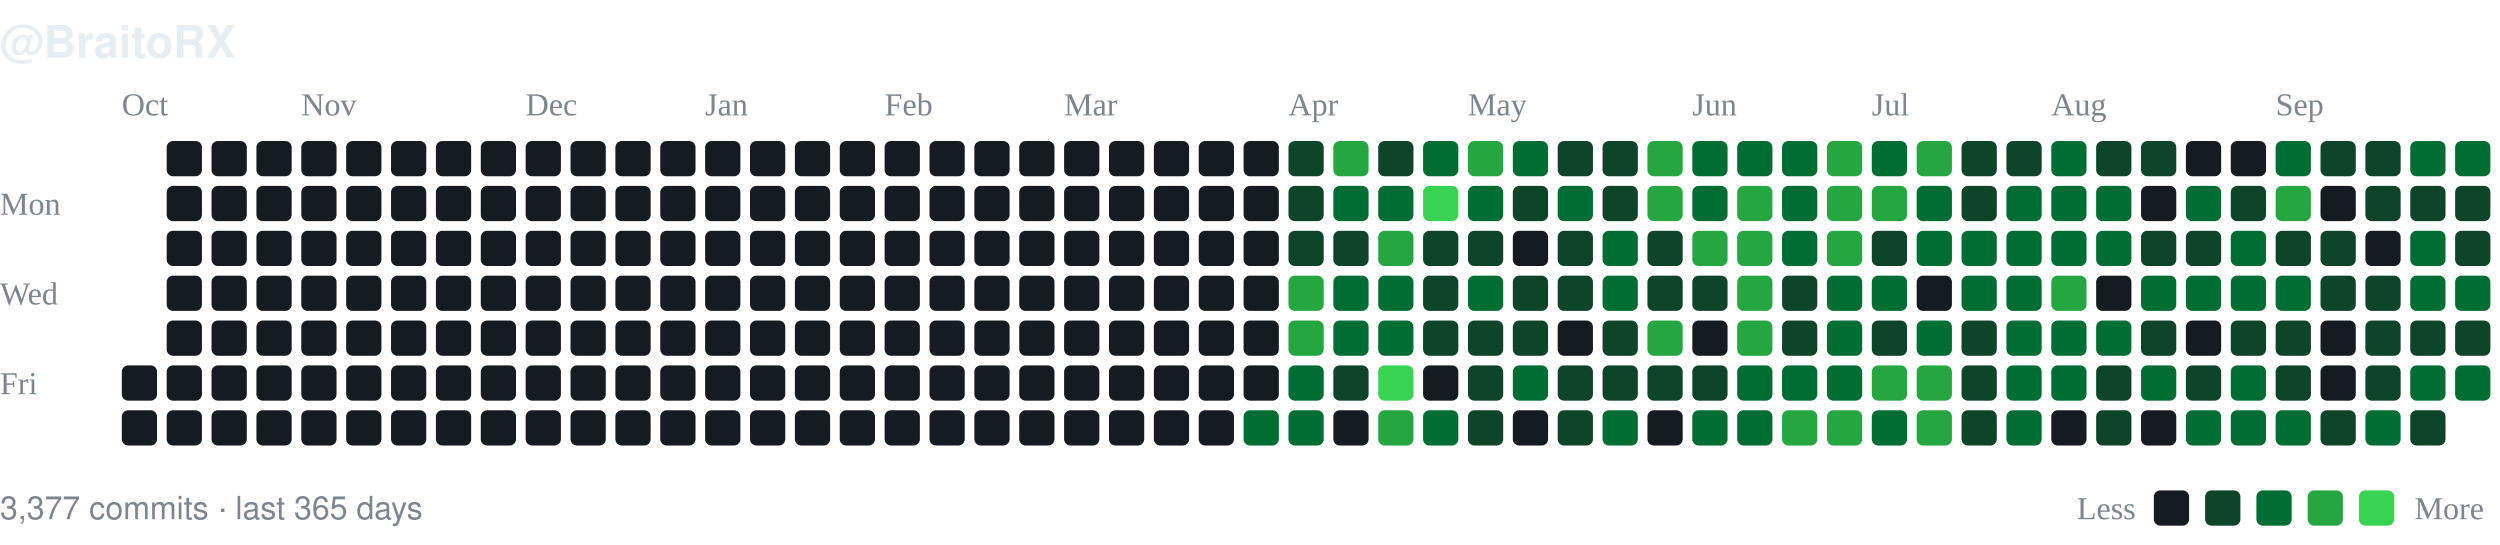
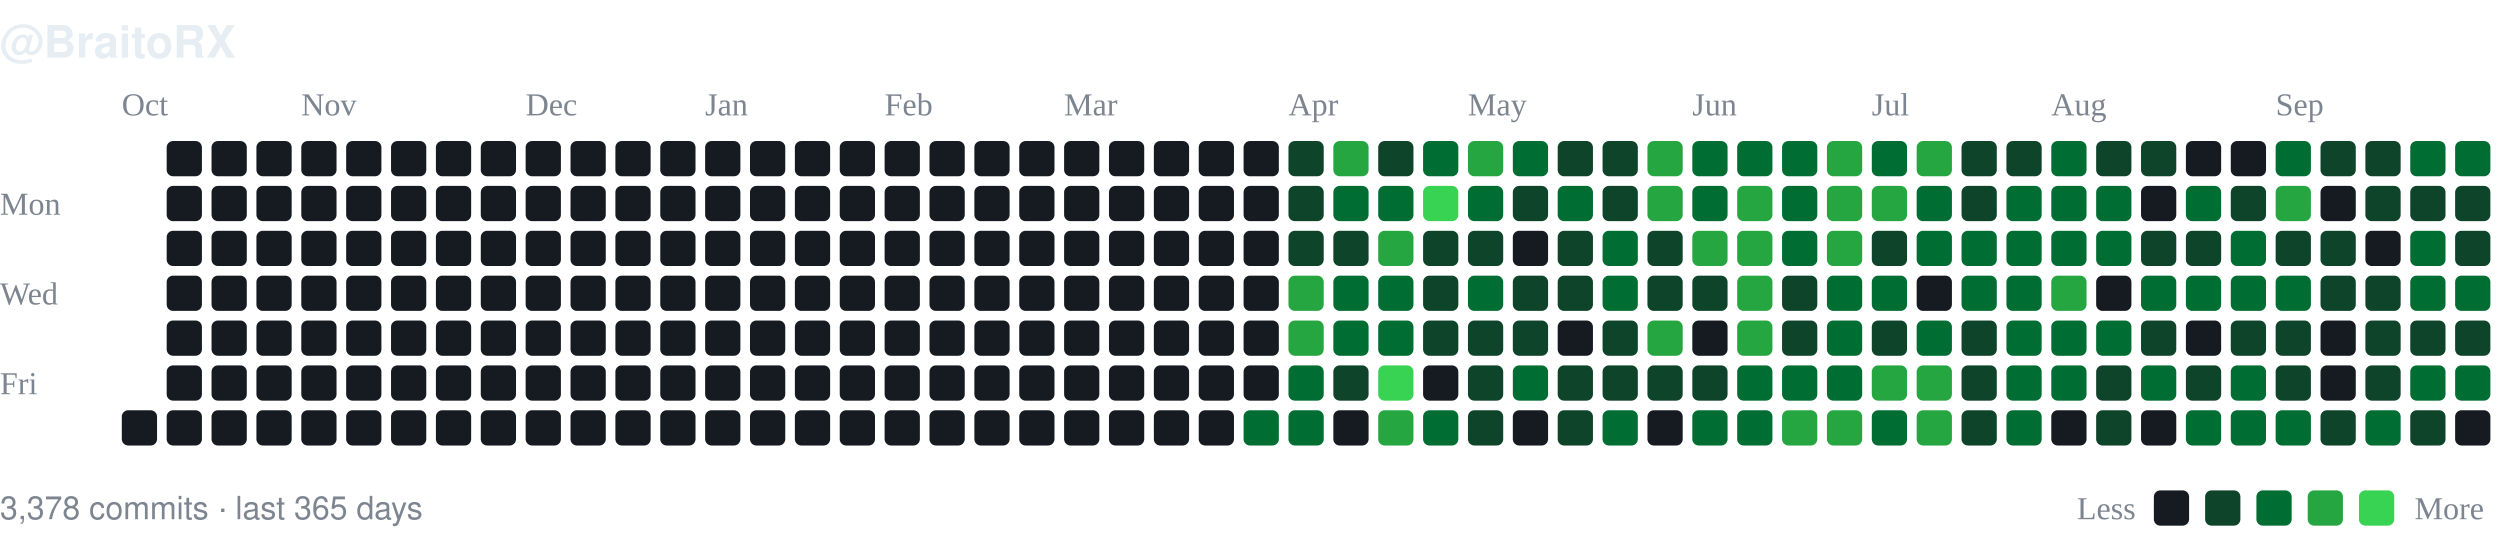
<svg xmlns="http://www.w3.org/2000/svg" width="780" height="170" viewBox="0 0 780 170" role="img">
  <text x="0" y="18" font-size="14" font-weight="600" fill="#e6edf3" font-family="ui-sans-serif,-apple-system,Segoe UI,Helvetica,Arial,sans-serif">@BraitoRX</text>
  <text x="0" y="67" font-size="10" fill="#7d8590">Mon</text>
  <text x="0" y="95" font-size="10" fill="#7d8590">Wed</text>
  <text x="0" y="123" font-size="10" fill="#7d8590">Fri</text>
  <text x="38" y="36" font-size="10" fill="#7d8590">Oct</text>
-   <rect x="38" y="114" width="11" height="11" rx="2" fill="#161b22" />
  <rect x="38" y="128" width="11" height="11" rx="2" fill="#161b22" />
  <rect x="52" y="44" width="11" height="11" rx="2" fill="#161b22" />
  <rect x="52" y="58" width="11" height="11" rx="2" fill="#161b22" />
  <rect x="52" y="72" width="11" height="11" rx="2" fill="#161b22" />
  <rect x="52" y="86" width="11" height="11" rx="2" fill="#161b22" />
  <rect x="52" y="100" width="11" height="11" rx="2" fill="#161b22" />
  <rect x="52" y="114" width="11" height="11" rx="2" fill="#161b22" />
  <rect x="52" y="128" width="11" height="11" rx="2" fill="#161b22" />
  <rect x="66" y="44" width="11" height="11" rx="2" fill="#161b22" />
  <rect x="66" y="58" width="11" height="11" rx="2" fill="#161b22" />
  <rect x="66" y="72" width="11" height="11" rx="2" fill="#161b22" />
  <rect x="66" y="86" width="11" height="11" rx="2" fill="#161b22" />
  <rect x="66" y="100" width="11" height="11" rx="2" fill="#161b22" />
  <rect x="66" y="114" width="11" height="11" rx="2" fill="#161b22" />
  <rect x="66" y="128" width="11" height="11" rx="2" fill="#161b22" />
  <rect x="80" y="44" width="11" height="11" rx="2" fill="#161b22" />
  <rect x="80" y="58" width="11" height="11" rx="2" fill="#161b22" />
  <rect x="80" y="72" width="11" height="11" rx="2" fill="#161b22" />
  <rect x="80" y="86" width="11" height="11" rx="2" fill="#161b22" />
  <rect x="80" y="100" width="11" height="11" rx="2" fill="#161b22" />
  <rect x="80" y="114" width="11" height="11" rx="2" fill="#161b22" />
  <rect x="80" y="128" width="11" height="11" rx="2" fill="#161b22" />
  <text x="94" y="36" font-size="10" fill="#7d8590">Nov</text>
  <rect x="94" y="44" width="11" height="11" rx="2" fill="#161b22" />
  <rect x="94" y="58" width="11" height="11" rx="2" fill="#161b22" />
  <rect x="94" y="72" width="11" height="11" rx="2" fill="#161b22" />
  <rect x="94" y="86" width="11" height="11" rx="2" fill="#161b22" />
  <rect x="94" y="100" width="11" height="11" rx="2" fill="#161b22" />
  <rect x="94" y="114" width="11" height="11" rx="2" fill="#161b22" />
  <rect x="94" y="128" width="11" height="11" rx="2" fill="#161b22" />
  <rect x="108" y="44" width="11" height="11" rx="2" fill="#161b22" />
  <rect x="108" y="58" width="11" height="11" rx="2" fill="#161b22" />
  <rect x="108" y="72" width="11" height="11" rx="2" fill="#161b22" />
  <rect x="108" y="86" width="11" height="11" rx="2" fill="#161b22" />
  <rect x="108" y="100" width="11" height="11" rx="2" fill="#161b22" />
  <rect x="108" y="114" width="11" height="11" rx="2" fill="#161b22" />
  <rect x="108" y="128" width="11" height="11" rx="2" fill="#161b22" />
  <rect x="122" y="44" width="11" height="11" rx="2" fill="#161b22" />
  <rect x="122" y="58" width="11" height="11" rx="2" fill="#161b22" />
  <rect x="122" y="72" width="11" height="11" rx="2" fill="#161b22" />
  <rect x="122" y="86" width="11" height="11" rx="2" fill="#161b22" />
  <rect x="122" y="100" width="11" height="11" rx="2" fill="#161b22" />
  <rect x="122" y="114" width="11" height="11" rx="2" fill="#161b22" />
  <rect x="122" y="128" width="11" height="11" rx="2" fill="#161b22" />
  <rect x="136" y="44" width="11" height="11" rx="2" fill="#161b22" />
  <rect x="136" y="58" width="11" height="11" rx="2" fill="#161b22" />
  <rect x="136" y="72" width="11" height="11" rx="2" fill="#161b22" />
  <rect x="136" y="86" width="11" height="11" rx="2" fill="#161b22" />
  <rect x="136" y="100" width="11" height="11" rx="2" fill="#161b22" />
  <rect x="136" y="114" width="11" height="11" rx="2" fill="#161b22" />
  <rect x="136" y="128" width="11" height="11" rx="2" fill="#161b22" />
  <rect x="150" y="44" width="11" height="11" rx="2" fill="#161b22" />
  <rect x="150" y="58" width="11" height="11" rx="2" fill="#161b22" />
  <rect x="150" y="72" width="11" height="11" rx="2" fill="#161b22" />
  <rect x="150" y="86" width="11" height="11" rx="2" fill="#161b22" />
  <rect x="150" y="100" width="11" height="11" rx="2" fill="#161b22" />
  <rect x="150" y="114" width="11" height="11" rx="2" fill="#161b22" />
  <rect x="150" y="128" width="11" height="11" rx="2" fill="#161b22" />
  <text x="164" y="36" font-size="10" fill="#7d8590">Dec</text>
  <rect x="164" y="44" width="11" height="11" rx="2" fill="#161b22" />
  <rect x="164" y="58" width="11" height="11" rx="2" fill="#161b22" />
  <rect x="164" y="72" width="11" height="11" rx="2" fill="#161b22" />
  <rect x="164" y="86" width="11" height="11" rx="2" fill="#161b22" />
  <rect x="164" y="100" width="11" height="11" rx="2" fill="#161b22" />
  <rect x="164" y="114" width="11" height="11" rx="2" fill="#161b22" />
  <rect x="164" y="128" width="11" height="11" rx="2" fill="#161b22" />
  <rect x="178" y="44" width="11" height="11" rx="2" fill="#161b22" />
  <rect x="178" y="58" width="11" height="11" rx="2" fill="#161b22" />
  <rect x="178" y="72" width="11" height="11" rx="2" fill="#161b22" />
  <rect x="178" y="86" width="11" height="11" rx="2" fill="#161b22" />
  <rect x="178" y="100" width="11" height="11" rx="2" fill="#161b22" />
  <rect x="178" y="114" width="11" height="11" rx="2" fill="#161b22" />
  <rect x="178" y="128" width="11" height="11" rx="2" fill="#161b22" />
  <rect x="192" y="44" width="11" height="11" rx="2" fill="#161b22" />
  <rect x="192" y="58" width="11" height="11" rx="2" fill="#161b22" />
  <rect x="192" y="72" width="11" height="11" rx="2" fill="#161b22" />
  <rect x="192" y="86" width="11" height="11" rx="2" fill="#161b22" />
  <rect x="192" y="100" width="11" height="11" rx="2" fill="#161b22" />
  <rect x="192" y="114" width="11" height="11" rx="2" fill="#161b22" />
  <rect x="192" y="128" width="11" height="11" rx="2" fill="#161b22" />
  <rect x="206" y="44" width="11" height="11" rx="2" fill="#161b22" />
  <rect x="206" y="58" width="11" height="11" rx="2" fill="#161b22" />
  <rect x="206" y="72" width="11" height="11" rx="2" fill="#161b22" />
  <rect x="206" y="86" width="11" height="11" rx="2" fill="#161b22" />
  <rect x="206" y="100" width="11" height="11" rx="2" fill="#161b22" />
  <rect x="206" y="114" width="11" height="11" rx="2" fill="#161b22" />
  <rect x="206" y="128" width="11" height="11" rx="2" fill="#161b22" />
  <text x="220" y="36" font-size="10" fill="#7d8590">Jan</text>
  <rect x="220" y="44" width="11" height="11" rx="2" fill="#161b22" />
  <rect x="220" y="58" width="11" height="11" rx="2" fill="#161b22" />
  <rect x="220" y="72" width="11" height="11" rx="2" fill="#161b22" />
  <rect x="220" y="86" width="11" height="11" rx="2" fill="#161b22" />
  <rect x="220" y="100" width="11" height="11" rx="2" fill="#161b22" />
  <rect x="220" y="114" width="11" height="11" rx="2" fill="#161b22" />
  <rect x="220" y="128" width="11" height="11" rx="2" fill="#161b22" />
  <rect x="234" y="44" width="11" height="11" rx="2" fill="#161b22" />
  <rect x="234" y="58" width="11" height="11" rx="2" fill="#161b22" />
  <rect x="234" y="72" width="11" height="11" rx="2" fill="#161b22" />
  <rect x="234" y="86" width="11" height="11" rx="2" fill="#161b22" />
  <rect x="234" y="100" width="11" height="11" rx="2" fill="#161b22" />
  <rect x="234" y="114" width="11" height="11" rx="2" fill="#161b22" />
  <rect x="234" y="128" width="11" height="11" rx="2" fill="#161b22" />
  <rect x="248" y="44" width="11" height="11" rx="2" fill="#161b22" />
  <rect x="248" y="58" width="11" height="11" rx="2" fill="#161b22" />
  <rect x="248" y="72" width="11" height="11" rx="2" fill="#161b22" />
  <rect x="248" y="86" width="11" height="11" rx="2" fill="#161b22" />
  <rect x="248" y="100" width="11" height="11" rx="2" fill="#161b22" />
  <rect x="248" y="114" width="11" height="11" rx="2" fill="#161b22" />
  <rect x="248" y="128" width="11" height="11" rx="2" fill="#161b22" />
  <rect x="262" y="44" width="11" height="11" rx="2" fill="#161b22" />
  <rect x="262" y="58" width="11" height="11" rx="2" fill="#161b22" />
  <rect x="262" y="72" width="11" height="11" rx="2" fill="#161b22" />
  <rect x="262" y="86" width="11" height="11" rx="2" fill="#161b22" />
  <rect x="262" y="100" width="11" height="11" rx="2" fill="#161b22" />
  <rect x="262" y="114" width="11" height="11" rx="2" fill="#161b22" />
  <rect x="262" y="128" width="11" height="11" rx="2" fill="#161b22" />
  <text x="276" y="36" font-size="10" fill="#7d8590">Feb</text>
  <rect x="276" y="44" width="11" height="11" rx="2" fill="#161b22" />
  <rect x="276" y="58" width="11" height="11" rx="2" fill="#161b22" />
  <rect x="276" y="72" width="11" height="11" rx="2" fill="#161b22" />
  <rect x="276" y="86" width="11" height="11" rx="2" fill="#161b22" />
  <rect x="276" y="100" width="11" height="11" rx="2" fill="#161b22" />
  <rect x="276" y="114" width="11" height="11" rx="2" fill="#161b22" />
  <rect x="276" y="128" width="11" height="11" rx="2" fill="#161b22" />
  <rect x="290" y="44" width="11" height="11" rx="2" fill="#161b22" />
  <rect x="290" y="58" width="11" height="11" rx="2" fill="#161b22" />
  <rect x="290" y="72" width="11" height="11" rx="2" fill="#161b22" />
  <rect x="290" y="86" width="11" height="11" rx="2" fill="#161b22" />
  <rect x="290" y="100" width="11" height="11" rx="2" fill="#161b22" />
  <rect x="290" y="114" width="11" height="11" rx="2" fill="#161b22" />
  <rect x="290" y="128" width="11" height="11" rx="2" fill="#161b22" />
  <rect x="304" y="44" width="11" height="11" rx="2" fill="#161b22" />
  <rect x="304" y="58" width="11" height="11" rx="2" fill="#161b22" />
  <rect x="304" y="72" width="11" height="11" rx="2" fill="#161b22" />
  <rect x="304" y="86" width="11" height="11" rx="2" fill="#161b22" />
  <rect x="304" y="100" width="11" height="11" rx="2" fill="#161b22" />
  <rect x="304" y="114" width="11" height="11" rx="2" fill="#161b22" />
  <rect x="304" y="128" width="11" height="11" rx="2" fill="#161b22" />
  <rect x="318" y="44" width="11" height="11" rx="2" fill="#161b22" />
  <rect x="318" y="58" width="11" height="11" rx="2" fill="#161b22" />
  <rect x="318" y="72" width="11" height="11" rx="2" fill="#161b22" />
  <rect x="318" y="86" width="11" height="11" rx="2" fill="#161b22" />
  <rect x="318" y="100" width="11" height="11" rx="2" fill="#161b22" />
  <rect x="318" y="114" width="11" height="11" rx="2" fill="#161b22" />
  <rect x="318" y="128" width="11" height="11" rx="2" fill="#161b22" />
  <text x="332" y="36" font-size="10" fill="#7d8590">Mar</text>
  <rect x="332" y="44" width="11" height="11" rx="2" fill="#161b22" />
  <rect x="332" y="58" width="11" height="11" rx="2" fill="#161b22" />
  <rect x="332" y="72" width="11" height="11" rx="2" fill="#161b22" />
  <rect x="332" y="86" width="11" height="11" rx="2" fill="#161b22" />
  <rect x="332" y="100" width="11" height="11" rx="2" fill="#161b22" />
  <rect x="332" y="114" width="11" height="11" rx="2" fill="#161b22" />
  <rect x="332" y="128" width="11" height="11" rx="2" fill="#161b22" />
  <rect x="346" y="44" width="11" height="11" rx="2" fill="#161b22" />
  <rect x="346" y="58" width="11" height="11" rx="2" fill="#161b22" />
  <rect x="346" y="72" width="11" height="11" rx="2" fill="#161b22" />
  <rect x="346" y="86" width="11" height="11" rx="2" fill="#161b22" />
  <rect x="346" y="100" width="11" height="11" rx="2" fill="#161b22" />
  <rect x="346" y="114" width="11" height="11" rx="2" fill="#161b22" />
  <rect x="346" y="128" width="11" height="11" rx="2" fill="#161b22" />
  <rect x="360" y="44" width="11" height="11" rx="2" fill="#161b22" />
  <rect x="360" y="58" width="11" height="11" rx="2" fill="#161b22" />
  <rect x="360" y="72" width="11" height="11" rx="2" fill="#161b22" />
  <rect x="360" y="86" width="11" height="11" rx="2" fill="#161b22" />
  <rect x="360" y="100" width="11" height="11" rx="2" fill="#161b22" />
  <rect x="360" y="114" width="11" height="11" rx="2" fill="#161b22" />
  <rect x="360" y="128" width="11" height="11" rx="2" fill="#161b22" />
  <rect x="374" y="44" width="11" height="11" rx="2" fill="#161b22" />
  <rect x="374" y="58" width="11" height="11" rx="2" fill="#161b22" />
  <rect x="374" y="72" width="11" height="11" rx="2" fill="#161b22" />
  <rect x="374" y="86" width="11" height="11" rx="2" fill="#161b22" />
  <rect x="374" y="100" width="11" height="11" rx="2" fill="#161b22" />
  <rect x="374" y="114" width="11" height="11" rx="2" fill="#161b22" />
  <rect x="374" y="128" width="11" height="11" rx="2" fill="#161b22" />
  <rect x="388" y="44" width="11" height="11" rx="2" fill="#161b22" />
  <rect x="388" y="58" width="11" height="11" rx="2" fill="#161b22" />
  <rect x="388" y="72" width="11" height="11" rx="2" fill="#161b22" />
  <rect x="388" y="86" width="11" height="11" rx="2" fill="#161b22" />
  <rect x="388" y="100" width="11" height="11" rx="2" fill="#161b22" />
  <rect x="388" y="114" width="11" height="11" rx="2" fill="#161b22" />
  <rect x="388" y="128" width="11" height="11" rx="2" fill="#006d32" />
  <text x="402" y="36" font-size="10" fill="#7d8590">Apr</text>
  <rect x="402" y="44" width="11" height="11" rx="2" fill="#0e4429" />
  <rect x="402" y="58" width="11" height="11" rx="2" fill="#0e4429" />
  <rect x="402" y="72" width="11" height="11" rx="2" fill="#0e4429" />
  <rect x="402" y="86" width="11" height="11" rx="2" fill="#26a641" />
  <rect x="402" y="100" width="11" height="11" rx="2" fill="#26a641" />
  <rect x="402" y="114" width="11" height="11" rx="2" fill="#006d32" />
  <rect x="402" y="128" width="11" height="11" rx="2" fill="#006d32" />
  <rect x="416" y="44" width="11" height="11" rx="2" fill="#26a641" />
  <rect x="416" y="58" width="11" height="11" rx="2" fill="#006d32" />
  <rect x="416" y="72" width="11" height="11" rx="2" fill="#0e4429" />
  <rect x="416" y="86" width="11" height="11" rx="2" fill="#006d32" />
  <rect x="416" y="100" width="11" height="11" rx="2" fill="#006d32" />
  <rect x="416" y="114" width="11" height="11" rx="2" fill="#0e4429" />
  <rect x="416" y="128" width="11" height="11" rx="2" fill="#161b22" />
  <rect x="430" y="44" width="11" height="11" rx="2" fill="#0e4429" />
  <rect x="430" y="58" width="11" height="11" rx="2" fill="#006d32" />
  <rect x="430" y="72" width="11" height="11" rx="2" fill="#26a641" />
  <rect x="430" y="86" width="11" height="11" rx="2" fill="#006d32" />
  <rect x="430" y="100" width="11" height="11" rx="2" fill="#006d32" />
  <rect x="430" y="114" width="11" height="11" rx="2" fill="#39d353" />
  <rect x="430" y="128" width="11" height="11" rx="2" fill="#26a641" />
  <rect x="444" y="44" width="11" height="11" rx="2" fill="#006d32" />
  <rect x="444" y="58" width="11" height="11" rx="2" fill="#39d353" />
  <rect x="444" y="72" width="11" height="11" rx="2" fill="#0e4429" />
  <rect x="444" y="86" width="11" height="11" rx="2" fill="#0e4429" />
  <rect x="444" y="100" width="11" height="11" rx="2" fill="#0e4429" />
  <rect x="444" y="114" width="11" height="11" rx="2" fill="#161b22" />
  <rect x="444" y="128" width="11" height="11" rx="2" fill="#006d32" />
  <text x="458" y="36" font-size="10" fill="#7d8590">May</text>
  <rect x="458" y="44" width="11" height="11" rx="2" fill="#26a641" />
  <rect x="458" y="58" width="11" height="11" rx="2" fill="#006d32" />
  <rect x="458" y="72" width="11" height="11" rx="2" fill="#0e4429" />
  <rect x="458" y="86" width="11" height="11" rx="2" fill="#006d32" />
  <rect x="458" y="100" width="11" height="11" rx="2" fill="#0e4429" />
  <rect x="458" y="114" width="11" height="11" rx="2" fill="#0e4429" />
  <rect x="458" y="128" width="11" height="11" rx="2" fill="#0e4429" />
  <rect x="472" y="44" width="11" height="11" rx="2" fill="#006d32" />
  <rect x="472" y="58" width="11" height="11" rx="2" fill="#0e4429" />
  <rect x="472" y="72" width="11" height="11" rx="2" fill="#161b22" />
  <rect x="472" y="86" width="11" height="11" rx="2" fill="#0e4429" />
  <rect x="472" y="100" width="11" height="11" rx="2" fill="#0e4429" />
  <rect x="472" y="114" width="11" height="11" rx="2" fill="#006d32" />
  <rect x="472" y="128" width="11" height="11" rx="2" fill="#161b22" />
  <rect x="486" y="44" width="11" height="11" rx="2" fill="#0e4429" />
  <rect x="486" y="58" width="11" height="11" rx="2" fill="#006d32" />
  <rect x="486" y="72" width="11" height="11" rx="2" fill="#0e4429" />
  <rect x="486" y="86" width="11" height="11" rx="2" fill="#0e4429" />
  <rect x="486" y="100" width="11" height="11" rx="2" fill="#161b22" />
  <rect x="486" y="114" width="11" height="11" rx="2" fill="#0e4429" />
  <rect x="486" y="128" width="11" height="11" rx="2" fill="#0e4429" />
  <rect x="500" y="44" width="11" height="11" rx="2" fill="#0e4429" />
  <rect x="500" y="58" width="11" height="11" rx="2" fill="#0e4429" />
  <rect x="500" y="72" width="11" height="11" rx="2" fill="#006d32" />
  <rect x="500" y="86" width="11" height="11" rx="2" fill="#006d32" />
  <rect x="500" y="100" width="11" height="11" rx="2" fill="#0e4429" />
  <rect x="500" y="114" width="11" height="11" rx="2" fill="#0e4429" />
  <rect x="500" y="128" width="11" height="11" rx="2" fill="#006d32" />
  <rect x="514" y="44" width="11" height="11" rx="2" fill="#26a641" />
  <rect x="514" y="58" width="11" height="11" rx="2" fill="#26a641" />
  <rect x="514" y="72" width="11" height="11" rx="2" fill="#0e4429" />
  <rect x="514" y="86" width="11" height="11" rx="2" fill="#0e4429" />
  <rect x="514" y="100" width="11" height="11" rx="2" fill="#26a641" />
  <rect x="514" y="114" width="11" height="11" rx="2" fill="#0e4429" />
  <rect x="514" y="128" width="11" height="11" rx="2" fill="#161b22" />
  <text x="528" y="36" font-size="10" fill="#7d8590">Jun</text>
  <rect x="528" y="44" width="11" height="11" rx="2" fill="#006d32" />
  <rect x="528" y="58" width="11" height="11" rx="2" fill="#006d32" />
  <rect x="528" y="72" width="11" height="11" rx="2" fill="#26a641" />
  <rect x="528" y="86" width="11" height="11" rx="2" fill="#0e4429" />
  <rect x="528" y="100" width="11" height="11" rx="2" fill="#161b22" />
  <rect x="528" y="114" width="11" height="11" rx="2" fill="#0e4429" />
  <rect x="528" y="128" width="11" height="11" rx="2" fill="#006d32" />
  <rect x="542" y="44" width="11" height="11" rx="2" fill="#006d32" />
  <rect x="542" y="58" width="11" height="11" rx="2" fill="#26a641" />
  <rect x="542" y="72" width="11" height="11" rx="2" fill="#26a641" />
  <rect x="542" y="86" width="11" height="11" rx="2" fill="#26a641" />
  <rect x="542" y="100" width="11" height="11" rx="2" fill="#26a641" />
  <rect x="542" y="114" width="11" height="11" rx="2" fill="#006d32" />
  <rect x="542" y="128" width="11" height="11" rx="2" fill="#006d32" />
  <rect x="556" y="44" width="11" height="11" rx="2" fill="#006d32" />
  <rect x="556" y="58" width="11" height="11" rx="2" fill="#006d32" />
  <rect x="556" y="72" width="11" height="11" rx="2" fill="#006d32" />
  <rect x="556" y="86" width="11" height="11" rx="2" fill="#0e4429" />
  <rect x="556" y="100" width="11" height="11" rx="2" fill="#0e4429" />
  <rect x="556" y="114" width="11" height="11" rx="2" fill="#006d32" />
  <rect x="556" y="128" width="11" height="11" rx="2" fill="#26a641" />
  <rect x="570" y="44" width="11" height="11" rx="2" fill="#26a641" />
  <rect x="570" y="58" width="11" height="11" rx="2" fill="#26a641" />
  <rect x="570" y="72" width="11" height="11" rx="2" fill="#26a641" />
  <rect x="570" y="86" width="11" height="11" rx="2" fill="#006d32" />
  <rect x="570" y="100" width="11" height="11" rx="2" fill="#006d32" />
  <rect x="570" y="114" width="11" height="11" rx="2" fill="#006d32" />
  <rect x="570" y="128" width="11" height="11" rx="2" fill="#26a641" />
  <text x="584" y="36" font-size="10" fill="#7d8590">Jul</text>
  <rect x="584" y="44" width="11" height="11" rx="2" fill="#006d32" />
  <rect x="584" y="58" width="11" height="11" rx="2" fill="#26a641" />
  <rect x="584" y="72" width="11" height="11" rx="2" fill="#0e4429" />
  <rect x="584" y="86" width="11" height="11" rx="2" fill="#006d32" />
  <rect x="584" y="100" width="11" height="11" rx="2" fill="#0e4429" />
  <rect x="584" y="114" width="11" height="11" rx="2" fill="#26a641" />
  <rect x="584" y="128" width="11" height="11" rx="2" fill="#006d32" />
  <rect x="598" y="44" width="11" height="11" rx="2" fill="#26a641" />
  <rect x="598" y="58" width="11" height="11" rx="2" fill="#006d32" />
  <rect x="598" y="72" width="11" height="11" rx="2" fill="#006d32" />
  <rect x="598" y="86" width="11" height="11" rx="2" fill="#161b22" />
  <rect x="598" y="100" width="11" height="11" rx="2" fill="#006d32" />
  <rect x="598" y="114" width="11" height="11" rx="2" fill="#26a641" />
  <rect x="598" y="128" width="11" height="11" rx="2" fill="#26a641" />
  <rect x="612" y="44" width="11" height="11" rx="2" fill="#0e4429" />
  <rect x="612" y="58" width="11" height="11" rx="2" fill="#0e4429" />
  <rect x="612" y="72" width="11" height="11" rx="2" fill="#006d32" />
  <rect x="612" y="86" width="11" height="11" rx="2" fill="#006d32" />
  <rect x="612" y="100" width="11" height="11" rx="2" fill="#0e4429" />
  <rect x="612" y="114" width="11" height="11" rx="2" fill="#0e4429" />
  <rect x="612" y="128" width="11" height="11" rx="2" fill="#0e4429" />
  <rect x="626" y="44" width="11" height="11" rx="2" fill="#0e4429" />
  <rect x="626" y="58" width="11" height="11" rx="2" fill="#006d32" />
  <rect x="626" y="72" width="11" height="11" rx="2" fill="#006d32" />
  <rect x="626" y="86" width="11" height="11" rx="2" fill="#006d32" />
  <rect x="626" y="100" width="11" height="11" rx="2" fill="#006d32" />
  <rect x="626" y="114" width="11" height="11" rx="2" fill="#006d32" />
  <rect x="626" y="128" width="11" height="11" rx="2" fill="#006d32" />
  <text x="640" y="36" font-size="10" fill="#7d8590">Aug</text>
  <rect x="640" y="44" width="11" height="11" rx="2" fill="#006d32" />
  <rect x="640" y="58" width="11" height="11" rx="2" fill="#006d32" />
  <rect x="640" y="72" width="11" height="11" rx="2" fill="#006d32" />
  <rect x="640" y="86" width="11" height="11" rx="2" fill="#26a641" />
  <rect x="640" y="100" width="11" height="11" rx="2" fill="#006d32" />
  <rect x="640" y="114" width="11" height="11" rx="2" fill="#006d32" />
  <rect x="640" y="128" width="11" height="11" rx="2" fill="#161b22" />
  <rect x="654" y="44" width="11" height="11" rx="2" fill="#0e4429" />
  <rect x="654" y="58" width="11" height="11" rx="2" fill="#006d32" />
  <rect x="654" y="72" width="11" height="11" rx="2" fill="#006d32" />
  <rect x="654" y="86" width="11" height="11" rx="2" fill="#161b22" />
  <rect x="654" y="100" width="11" height="11" rx="2" fill="#006d32" />
  <rect x="654" y="114" width="11" height="11" rx="2" fill="#0e4429" />
  <rect x="654" y="128" width="11" height="11" rx="2" fill="#0e4429" />
  <rect x="668" y="44" width="11" height="11" rx="2" fill="#0e4429" />
  <rect x="668" y="58" width="11" height="11" rx="2" fill="#161b22" />
  <rect x="668" y="72" width="11" height="11" rx="2" fill="#0e4429" />
  <rect x="668" y="86" width="11" height="11" rx="2" fill="#006d32" />
  <rect x="668" y="100" width="11" height="11" rx="2" fill="#0e4429" />
  <rect x="668" y="114" width="11" height="11" rx="2" fill="#006d32" />
  <rect x="668" y="128" width="11" height="11" rx="2" fill="#161b22" />
  <rect x="682" y="44" width="11" height="11" rx="2" fill="#161b22" />
  <rect x="682" y="58" width="11" height="11" rx="2" fill="#006d32" />
  <rect x="682" y="72" width="11" height="11" rx="2" fill="#0e4429" />
  <rect x="682" y="86" width="11" height="11" rx="2" fill="#006d32" />
  <rect x="682" y="100" width="11" height="11" rx="2" fill="#161b22" />
  <rect x="682" y="114" width="11" height="11" rx="2" fill="#0e4429" />
  <rect x="682" y="128" width="11" height="11" rx="2" fill="#006d32" />
  <rect x="696" y="44" width="11" height="11" rx="2" fill="#161b22" />
  <rect x="696" y="58" width="11" height="11" rx="2" fill="#0e4429" />
  <rect x="696" y="72" width="11" height="11" rx="2" fill="#006d32" />
  <rect x="696" y="86" width="11" height="11" rx="2" fill="#006d32" />
  <rect x="696" y="100" width="11" height="11" rx="2" fill="#0e4429" />
  <rect x="696" y="114" width="11" height="11" rx="2" fill="#006d32" />
  <rect x="696" y="128" width="11" height="11" rx="2" fill="#006d32" />
  <text x="710" y="36" font-size="10" fill="#7d8590">Sep</text>
  <rect x="710" y="44" width="11" height="11" rx="2" fill="#006d32" />
  <rect x="710" y="58" width="11" height="11" rx="2" fill="#26a641" />
  <rect x="710" y="72" width="11" height="11" rx="2" fill="#0e4429" />
  <rect x="710" y="86" width="11" height="11" rx="2" fill="#006d32" />
  <rect x="710" y="100" width="11" height="11" rx="2" fill="#0e4429" />
  <rect x="710" y="114" width="11" height="11" rx="2" fill="#0e4429" />
  <rect x="710" y="128" width="11" height="11" rx="2" fill="#006d32" />
  <rect x="724" y="44" width="11" height="11" rx="2" fill="#0e4429" />
  <rect x="724" y="58" width="11" height="11" rx="2" fill="#161b22" />
  <rect x="724" y="72" width="11" height="11" rx="2" fill="#0e4429" />
  <rect x="724" y="86" width="11" height="11" rx="2" fill="#0e4429" />
  <rect x="724" y="100" width="11" height="11" rx="2" fill="#161b22" />
  <rect x="724" y="114" width="11" height="11" rx="2" fill="#161b22" />
  <rect x="724" y="128" width="11" height="11" rx="2" fill="#0e4429" />
  <rect x="738" y="44" width="11" height="11" rx="2" fill="#0e4429" />
  <rect x="738" y="58" width="11" height="11" rx="2" fill="#0e4429" />
  <rect x="738" y="72" width="11" height="11" rx="2" fill="#161b22" />
  <rect x="738" y="86" width="11" height="11" rx="2" fill="#0e4429" />
  <rect x="738" y="100" width="11" height="11" rx="2" fill="#0e4429" />
  <rect x="738" y="114" width="11" height="11" rx="2" fill="#0e4429" />
  <rect x="738" y="128" width="11" height="11" rx="2" fill="#006d32" />
  <rect x="752" y="44" width="11" height="11" rx="2" fill="#006d32" />
  <rect x="752" y="58" width="11" height="11" rx="2" fill="#0e4429" />
  <rect x="752" y="72" width="11" height="11" rx="2" fill="#006d32" />
  <rect x="752" y="86" width="11" height="11" rx="2" fill="#006d32" />
  <rect x="752" y="100" width="11" height="11" rx="2" fill="#0e4429" />
  <rect x="752" y="114" width="11" height="11" rx="2" fill="#006d32" />
  <rect x="752" y="128" width="11" height="11" rx="2" fill="#0e4429" />
  <rect x="766" y="44" width="11" height="11" rx="2" fill="#006d32" />
  <rect x="766" y="58" width="11" height="11" rx="2" fill="#0e4429" />
  <rect x="766" y="72" width="11" height="11" rx="2" fill="#0e4429" />
  <rect x="766" y="86" width="11" height="11" rx="2" fill="#006d32" />
  <rect x="766" y="100" width="11" height="11" rx="2" fill="#0e4429" />
  <rect x="766" y="114" width="11" height="11" rx="2" fill="#006d32" />
+   <rect x="766" y="128" width="11" height="11" rx="2" fill="#161b22" />
  <text x="648" y="162" font-size="10" fill="#7d8590">Less</text>
  <rect x="672" y="153" width="11" height="11" rx="2" fill="#161b22" />
  <rect x="688" y="153" width="11" height="11" rx="2" fill="#0e4429" />
  <rect x="704" y="153" width="11" height="11" rx="2" fill="#006d32" />
  <rect x="720" y="153" width="11" height="11" rx="2" fill="#26a641" />
  <rect x="736" y="153" width="11" height="11" rx="2" fill="#39d353" />
  <text x="775" y="162" font-size="10" fill="#7d8590" text-anchor="end">More</text>
-   <text x="0" y="162" font-size="10" fill="#7d8590" font-family="ui-sans-serif,-apple-system,Segoe UI,Helvetica,Arial,sans-serif">3,377 commits · last 365 days</text>
+   <text x="0" y="162" font-size="10" fill="#7d8590" font-family="ui-sans-serif,-apple-system,Segoe UI,Helvetica,Arial,sans-serif">3,378 commits · last 365 days</text>
</svg>
